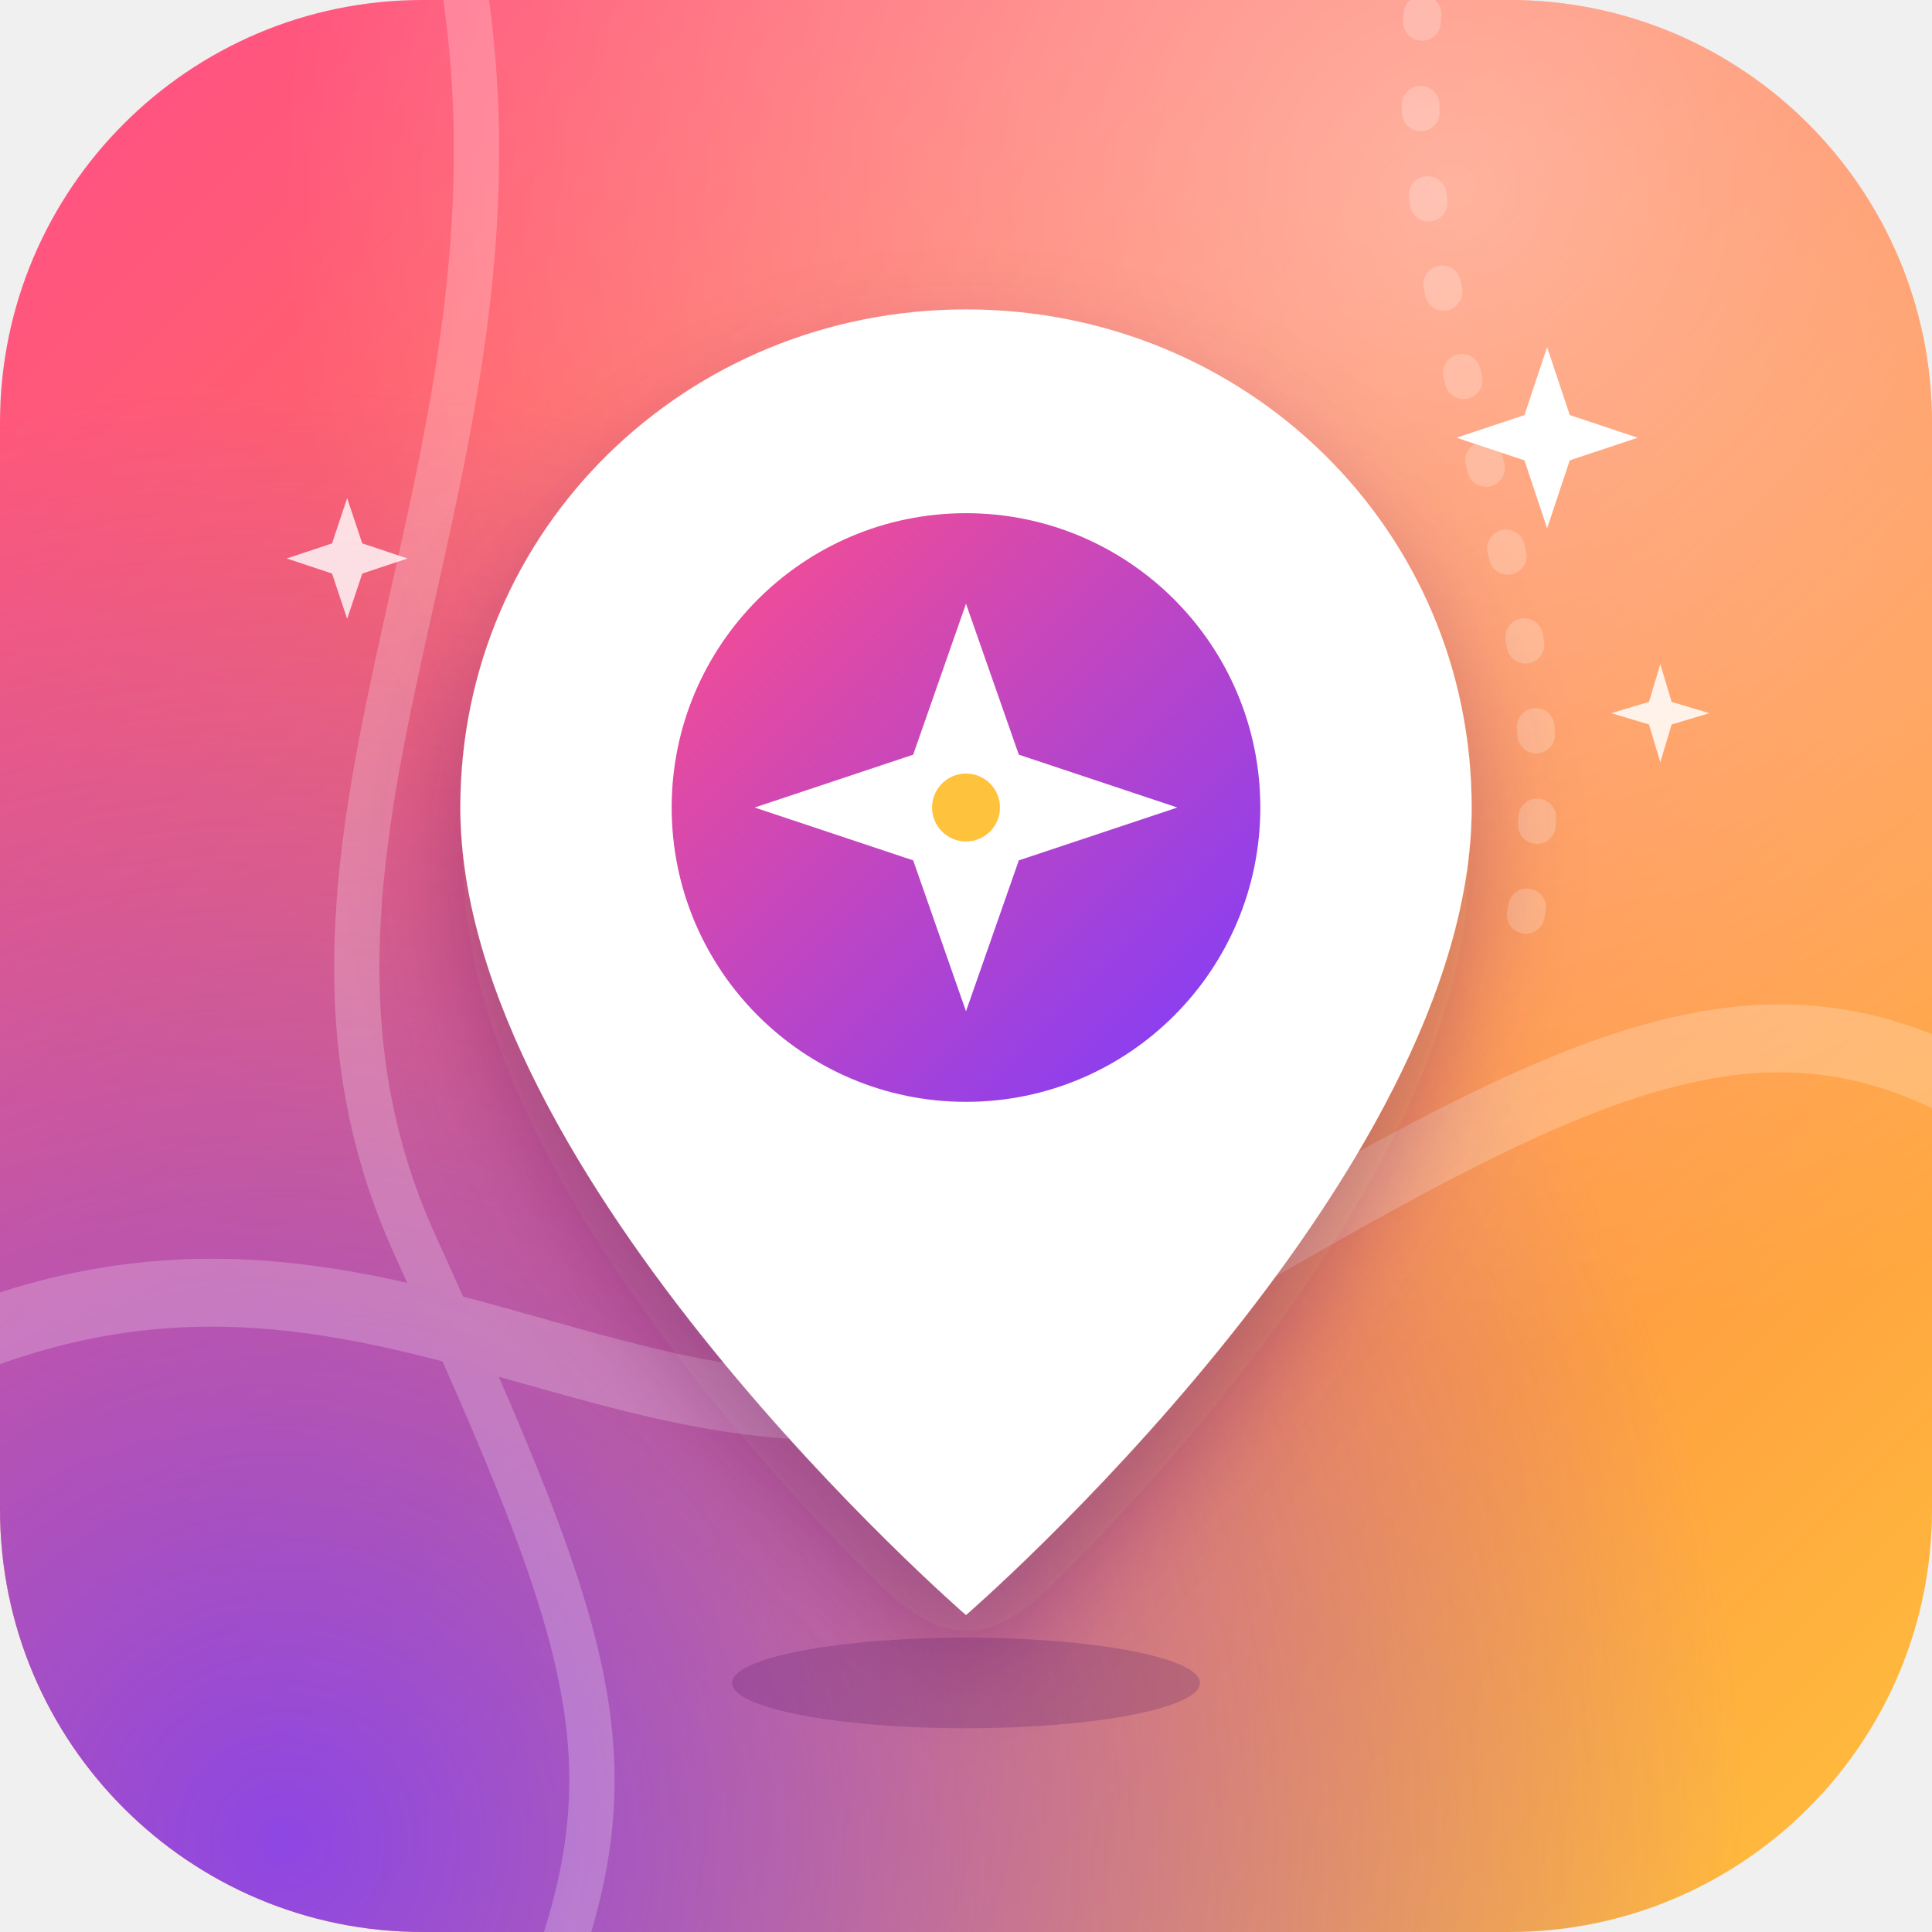
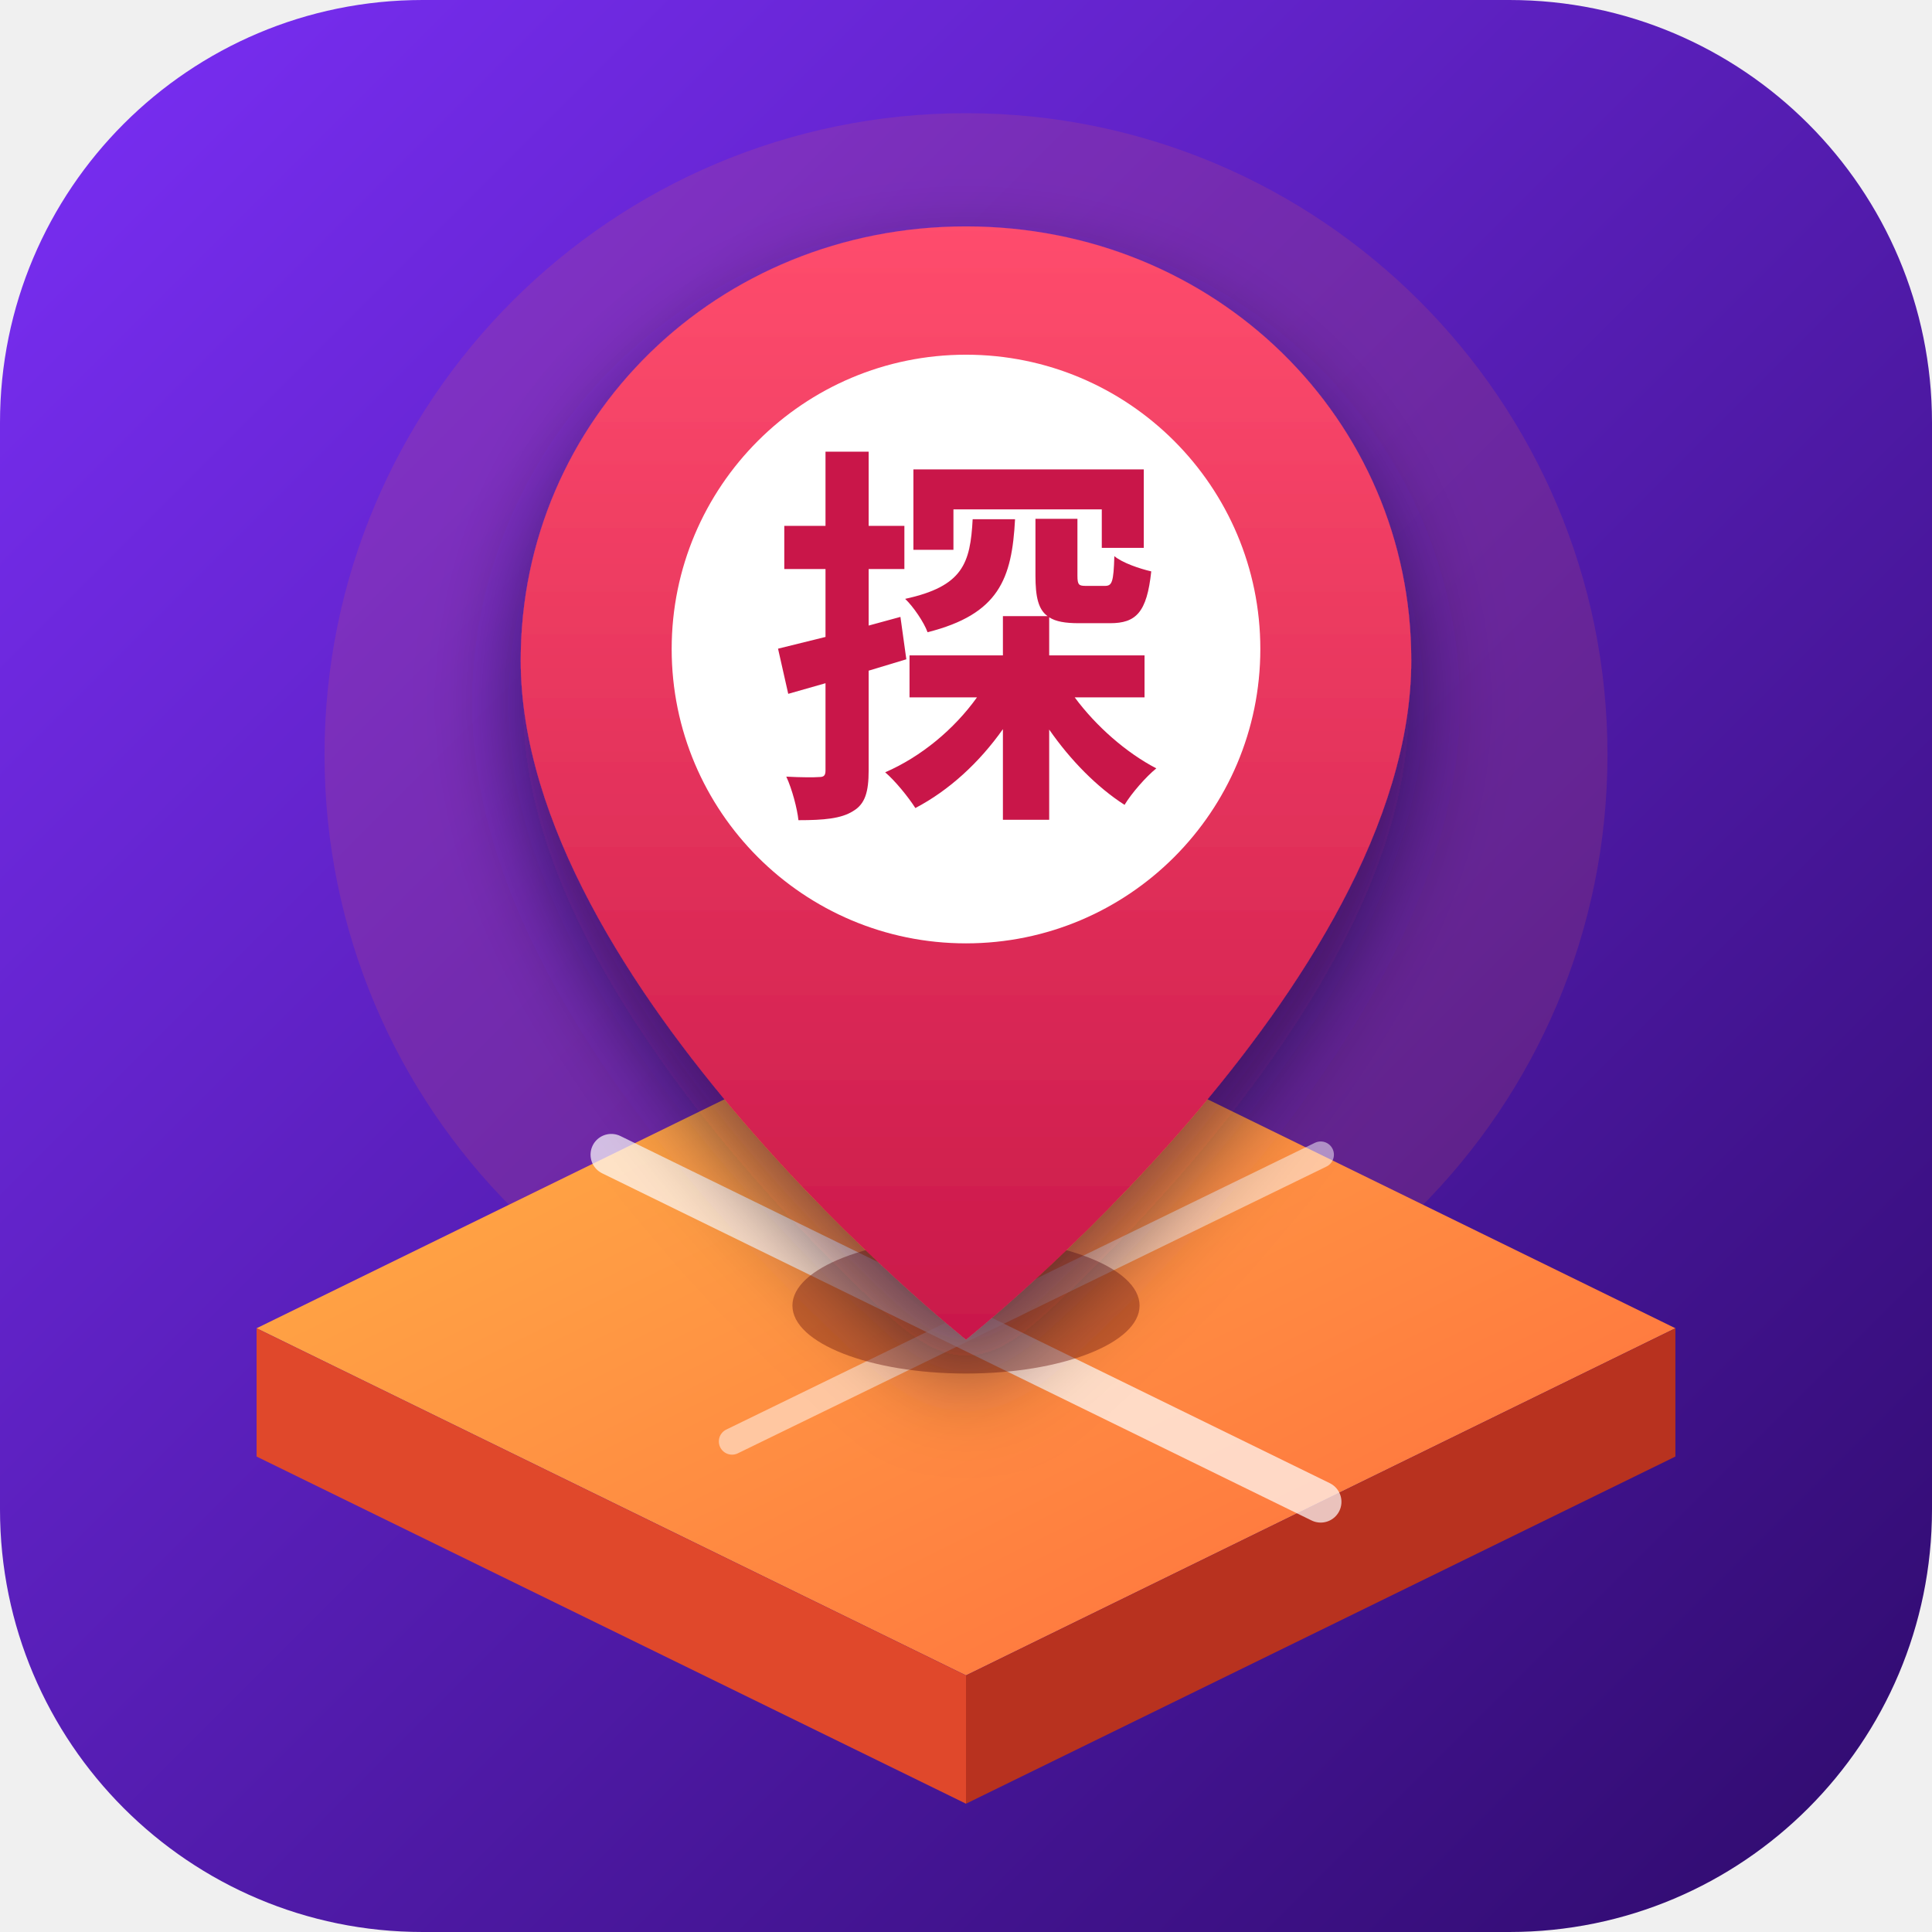
<svg xmlns="http://www.w3.org/2000/svg" viewBox="0 0 512 512">
  <defs>
    <linearGradient id="bg" x1="0" y1="0" x2="1" y2="1">
-       <stop offset="0" stop-color="#FF4E8A" />
-       <stop offset="0.5" stop-color="#FF7A45" />
-       <stop offset="1" stop-color="#FFC23C" />
+       <stop offset="0" stop-color="#7B2FF7" />
+       <stop offset="1" stop-color="#2E0A6B" />
    </linearGradient>
-     <radialGradient id="glow" cx="0.15" cy="0.95" r="0.75">
-       <stop offset="0" stop-color="#7A3CFF" stop-opacity="0.85" />
-       <stop offset="1" stop-color="#7A3CFF" stop-opacity="0" />
-     </radialGradient>
-     <radialGradient id="shine" cx="0.75" cy="0.1" r="0.6">
-       <stop offset="0" stop-color="#FFFFFF" stop-opacity="0.45" />
-       <stop offset="1" stop-color="#FFFFFF" stop-opacity="0" />
-     </radialGradient>
-     <linearGradient id="core" x1="0" y1="0" x2="1" y2="1">
-       <stop offset="0" stop-color="#FF4E8A" />
-       <stop offset="1" stop-color="#7A3CFF" />
+     <linearGradient id="top" x1="0" y1="0" x2="1" y2="1">
+       <stop offset="0" stop-color="#FFB347" />
+       <stop offset="1" stop-color="#FF6A3D" />
    </linearGradient>
-     <filter id="shadow" x="-30%" y="-30%" width="160%" height="160%">
-       <feDropShadow dx="0" dy="14" stdDeviation="14" flood-color="#5A1A66" flood-opacity="0.35" />
+     <linearGradient id="pin" x1="0" y1="0" x2="0" y2="1">
+       <stop offset="0" stop-color="#FF4D6D" />
+       <stop offset="1" stop-color="#C9184A" />
+     </linearGradient>
+     <filter id="sh" x="-40%" y="-40%" width="180%" height="180%">
+       <feDropShadow dx="0" dy="12" stdDeviation="12" flood-color="#14002E" flood-opacity="0.55" />
    </filter>
  </defs>
  <rect width="512" height="512" rx="112" fill="url(#bg)" />
-   <rect width="512" height="512" rx="112" fill="url(#glow)" />
-   <rect width="512" height="512" rx="112" fill="url(#shine)" />
-   <g fill="none" stroke="#FFFFFF" stroke-linecap="round" opacity="0.22">
-     <path d="M-20 360 C 110 300, 180 420, 300 350 S 470 250, 540 300" stroke-width="18" />
-     <path d="M120 -20 C 150 120, 60 220, 110 330 S 170 470, 140 540" stroke-width="12" />
-     <path d="M380 -20 C 360 90, 430 160, 400 260" stroke-width="10" stroke-dasharray="2 22" />
+   <circle cx="256" cy="200" r="170" fill="#FF6A3D" opacity="0.14" />
+   <g transform="translate(256 352)">
+     <path d="M0 -92L188 0L0 92L-188 0Z" fill="url(#top)" />
+     <path d="M-188 0L0 92V126L-188 34Z" fill="#E0482B" />
+     <path d="M188 0L0 92V126L188 34Z" fill="#B8321F" />
+     <path d="M-94 -46L94 46" stroke="#FFFFFF" stroke-width="11" opacity="0.7" stroke-linecap="round" />
+     <path d="M94 -46L-62 30" stroke="#FFFFFF" stroke-width="7" opacity="0.5" stroke-linecap="round" />
+     <ellipse cx="0" cy="-6" rx="46" ry="18" fill="#7A1E12" opacity="0.45" />
  </g>
-   <g filter="url(#shadow)">
-     <path d="M256 82c-74 0-134 58-134 132 0 98 134 214 134 214s134-116 134-214c0-74-60-132-134-132z" fill="#FFFFFF" />
+   <g filter="url(#sh)" transform="translate(256 168)">
+     <path d="M0 -108c-66 0-118 51-118 115 0 86 118 180 118 180s118-94 118-180c0-64-52-115-118-115z" fill="url(#pin)" />
+     <circle cx="0" cy="4" r="78" fill="#FFFFFF" />
+     <text x="0" y="40" text-anchor="middle" font-family="Microsoft JhengHei, PingFang TC, Noto Sans TC, sans-serif" font-weight="900" font-size="104" fill="#C9184A">探</text>
  </g>
-   <circle cx="256" cy="214" r="78" fill="url(#core)" />
-   <path d="M256 160 L270 200 L312 214 L270 228 L256 268 L242 228 L200 214 L242 200 Z" fill="#FFFFFF" />
-   <circle cx="256" cy="214" r="9" fill="#FFC23C" />
-   <g fill="#FFFFFF">
-     <path d="M410 92 L416 110 L434 116 L416 122 L410 140 L404 122 L386 116 L404 110 Z" />
-     <path d="M440 176 L443 186 L453 189 L443 192 L440 202 L437 192 L427 189 L437 186 Z" opacity="0.85" />
-     <path d="M92 132 L96 144 L108 148 L96 152 L92 164 L88 152 L76 148 L88 144 Z" opacity="0.8" />
-   </g>
-   <ellipse cx="256" cy="446" rx="62" ry="12" fill="#5A1A66" opacity="0.25" />
</svg>
